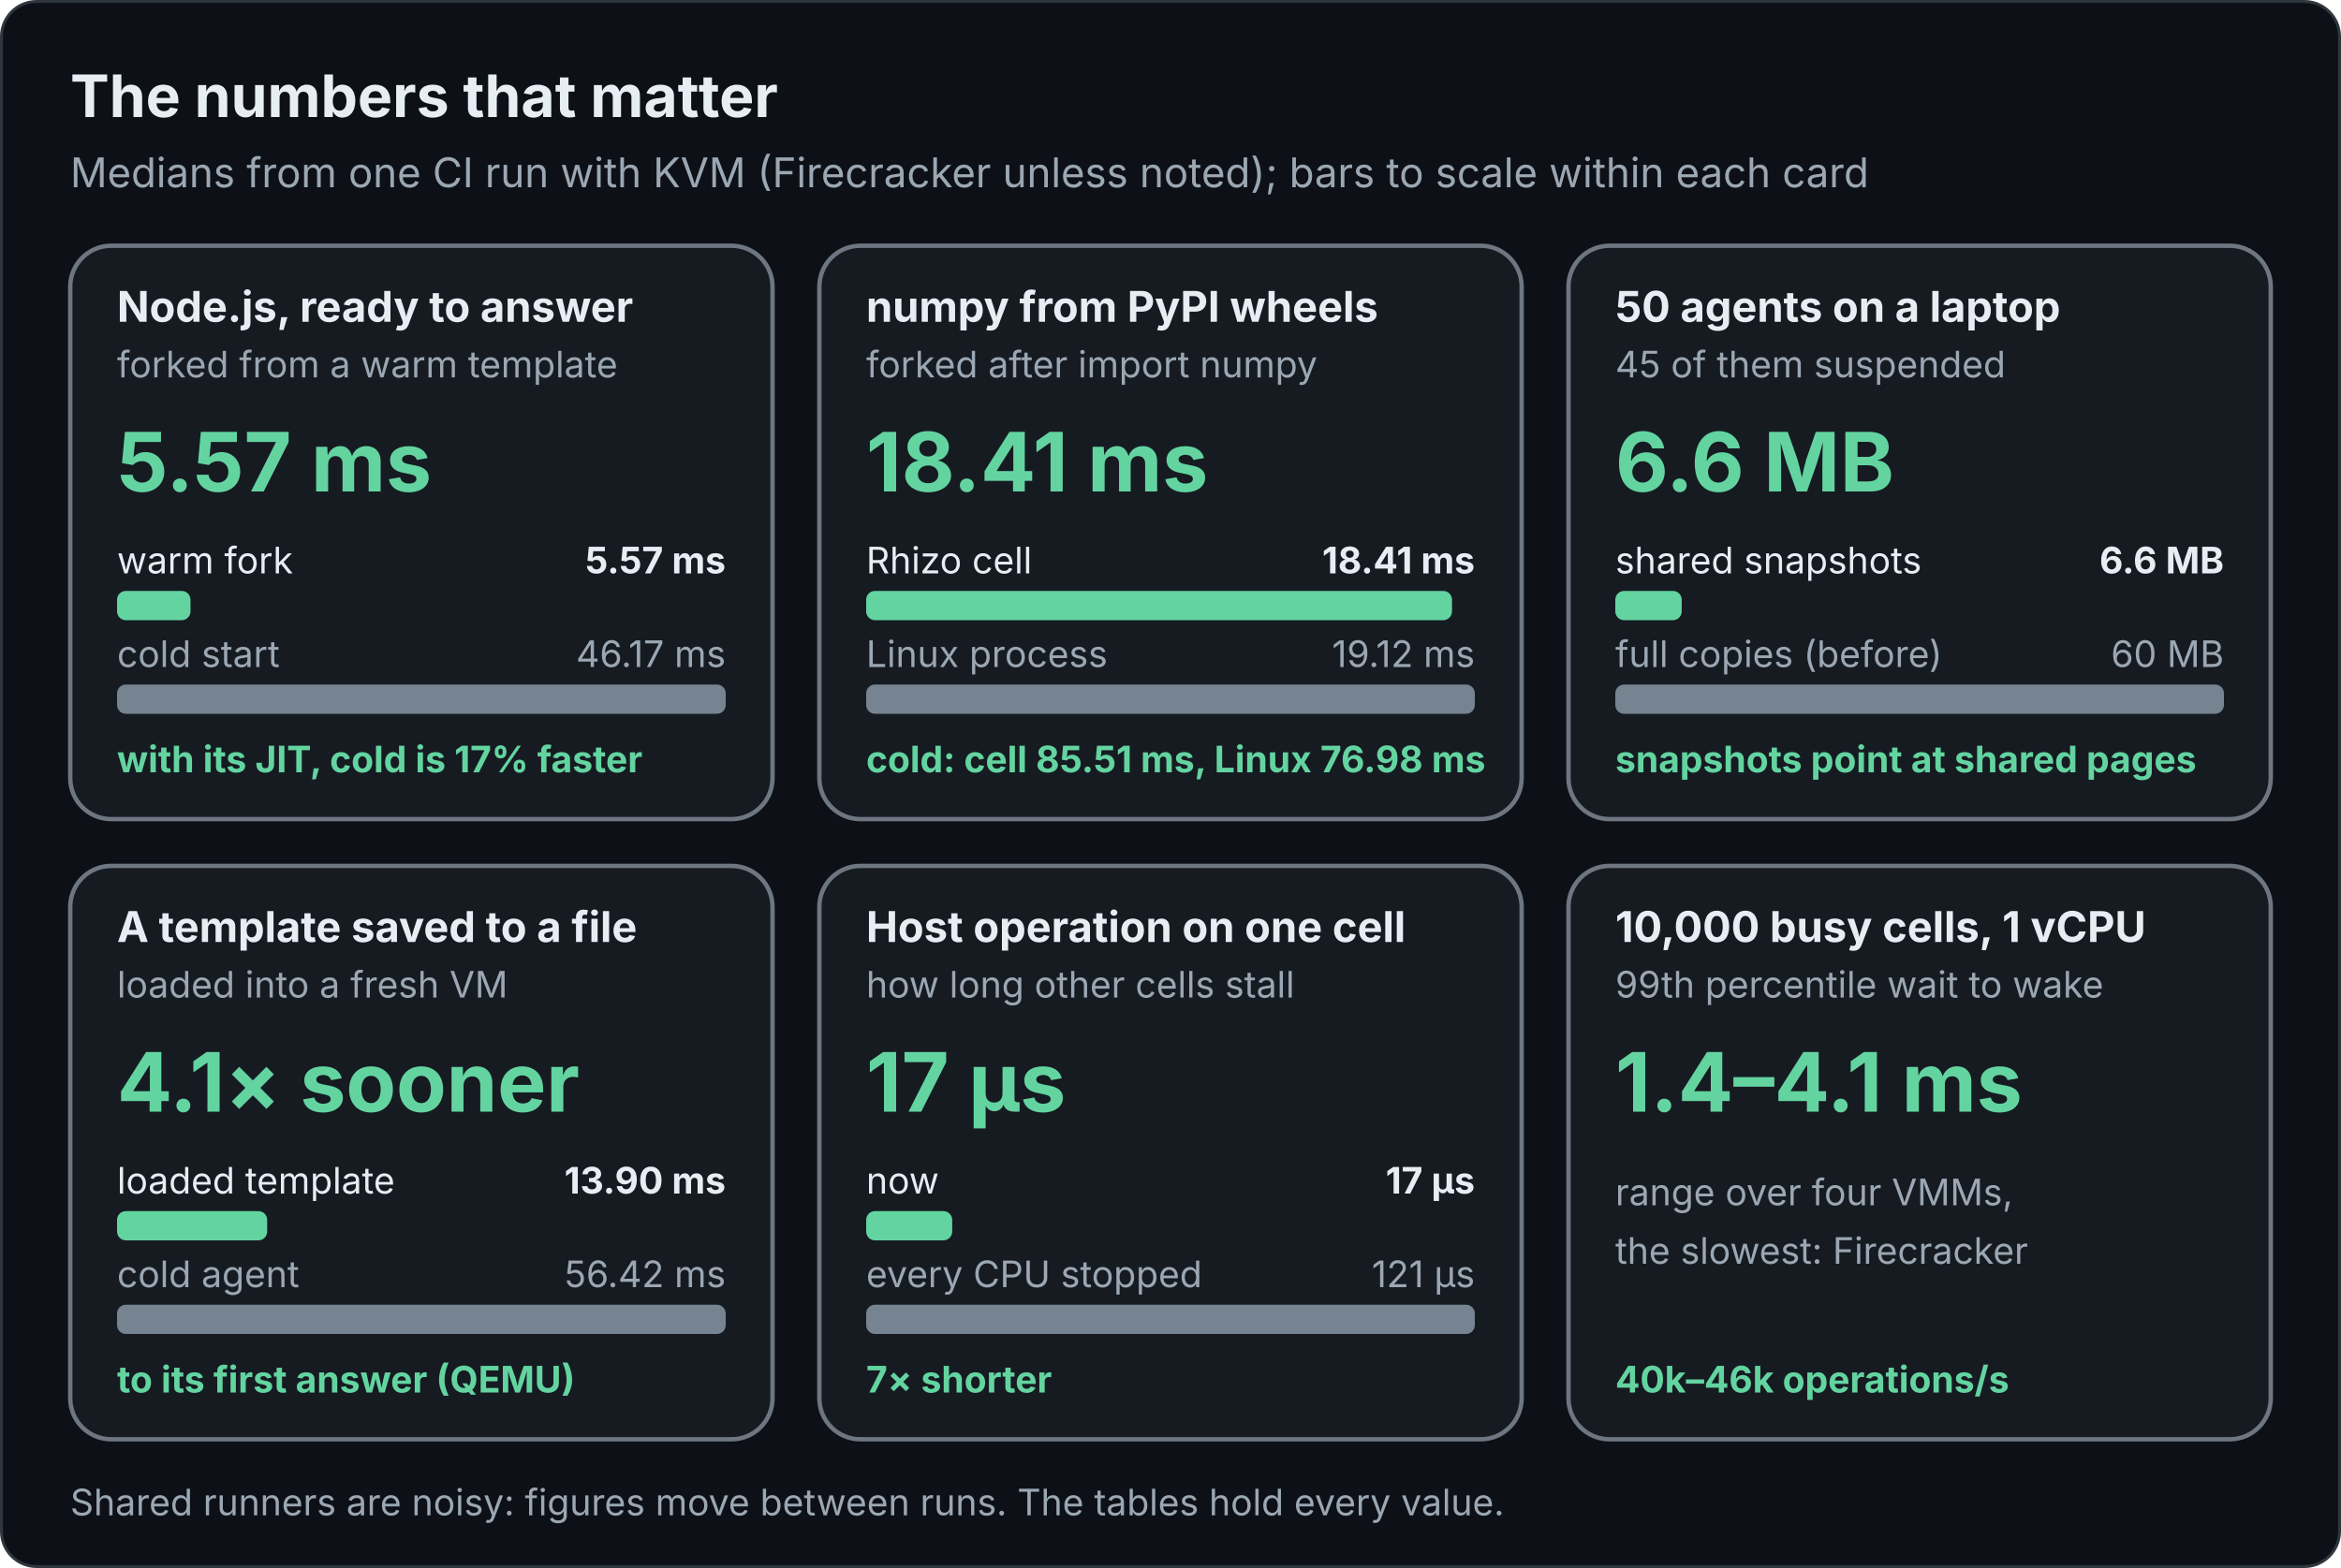
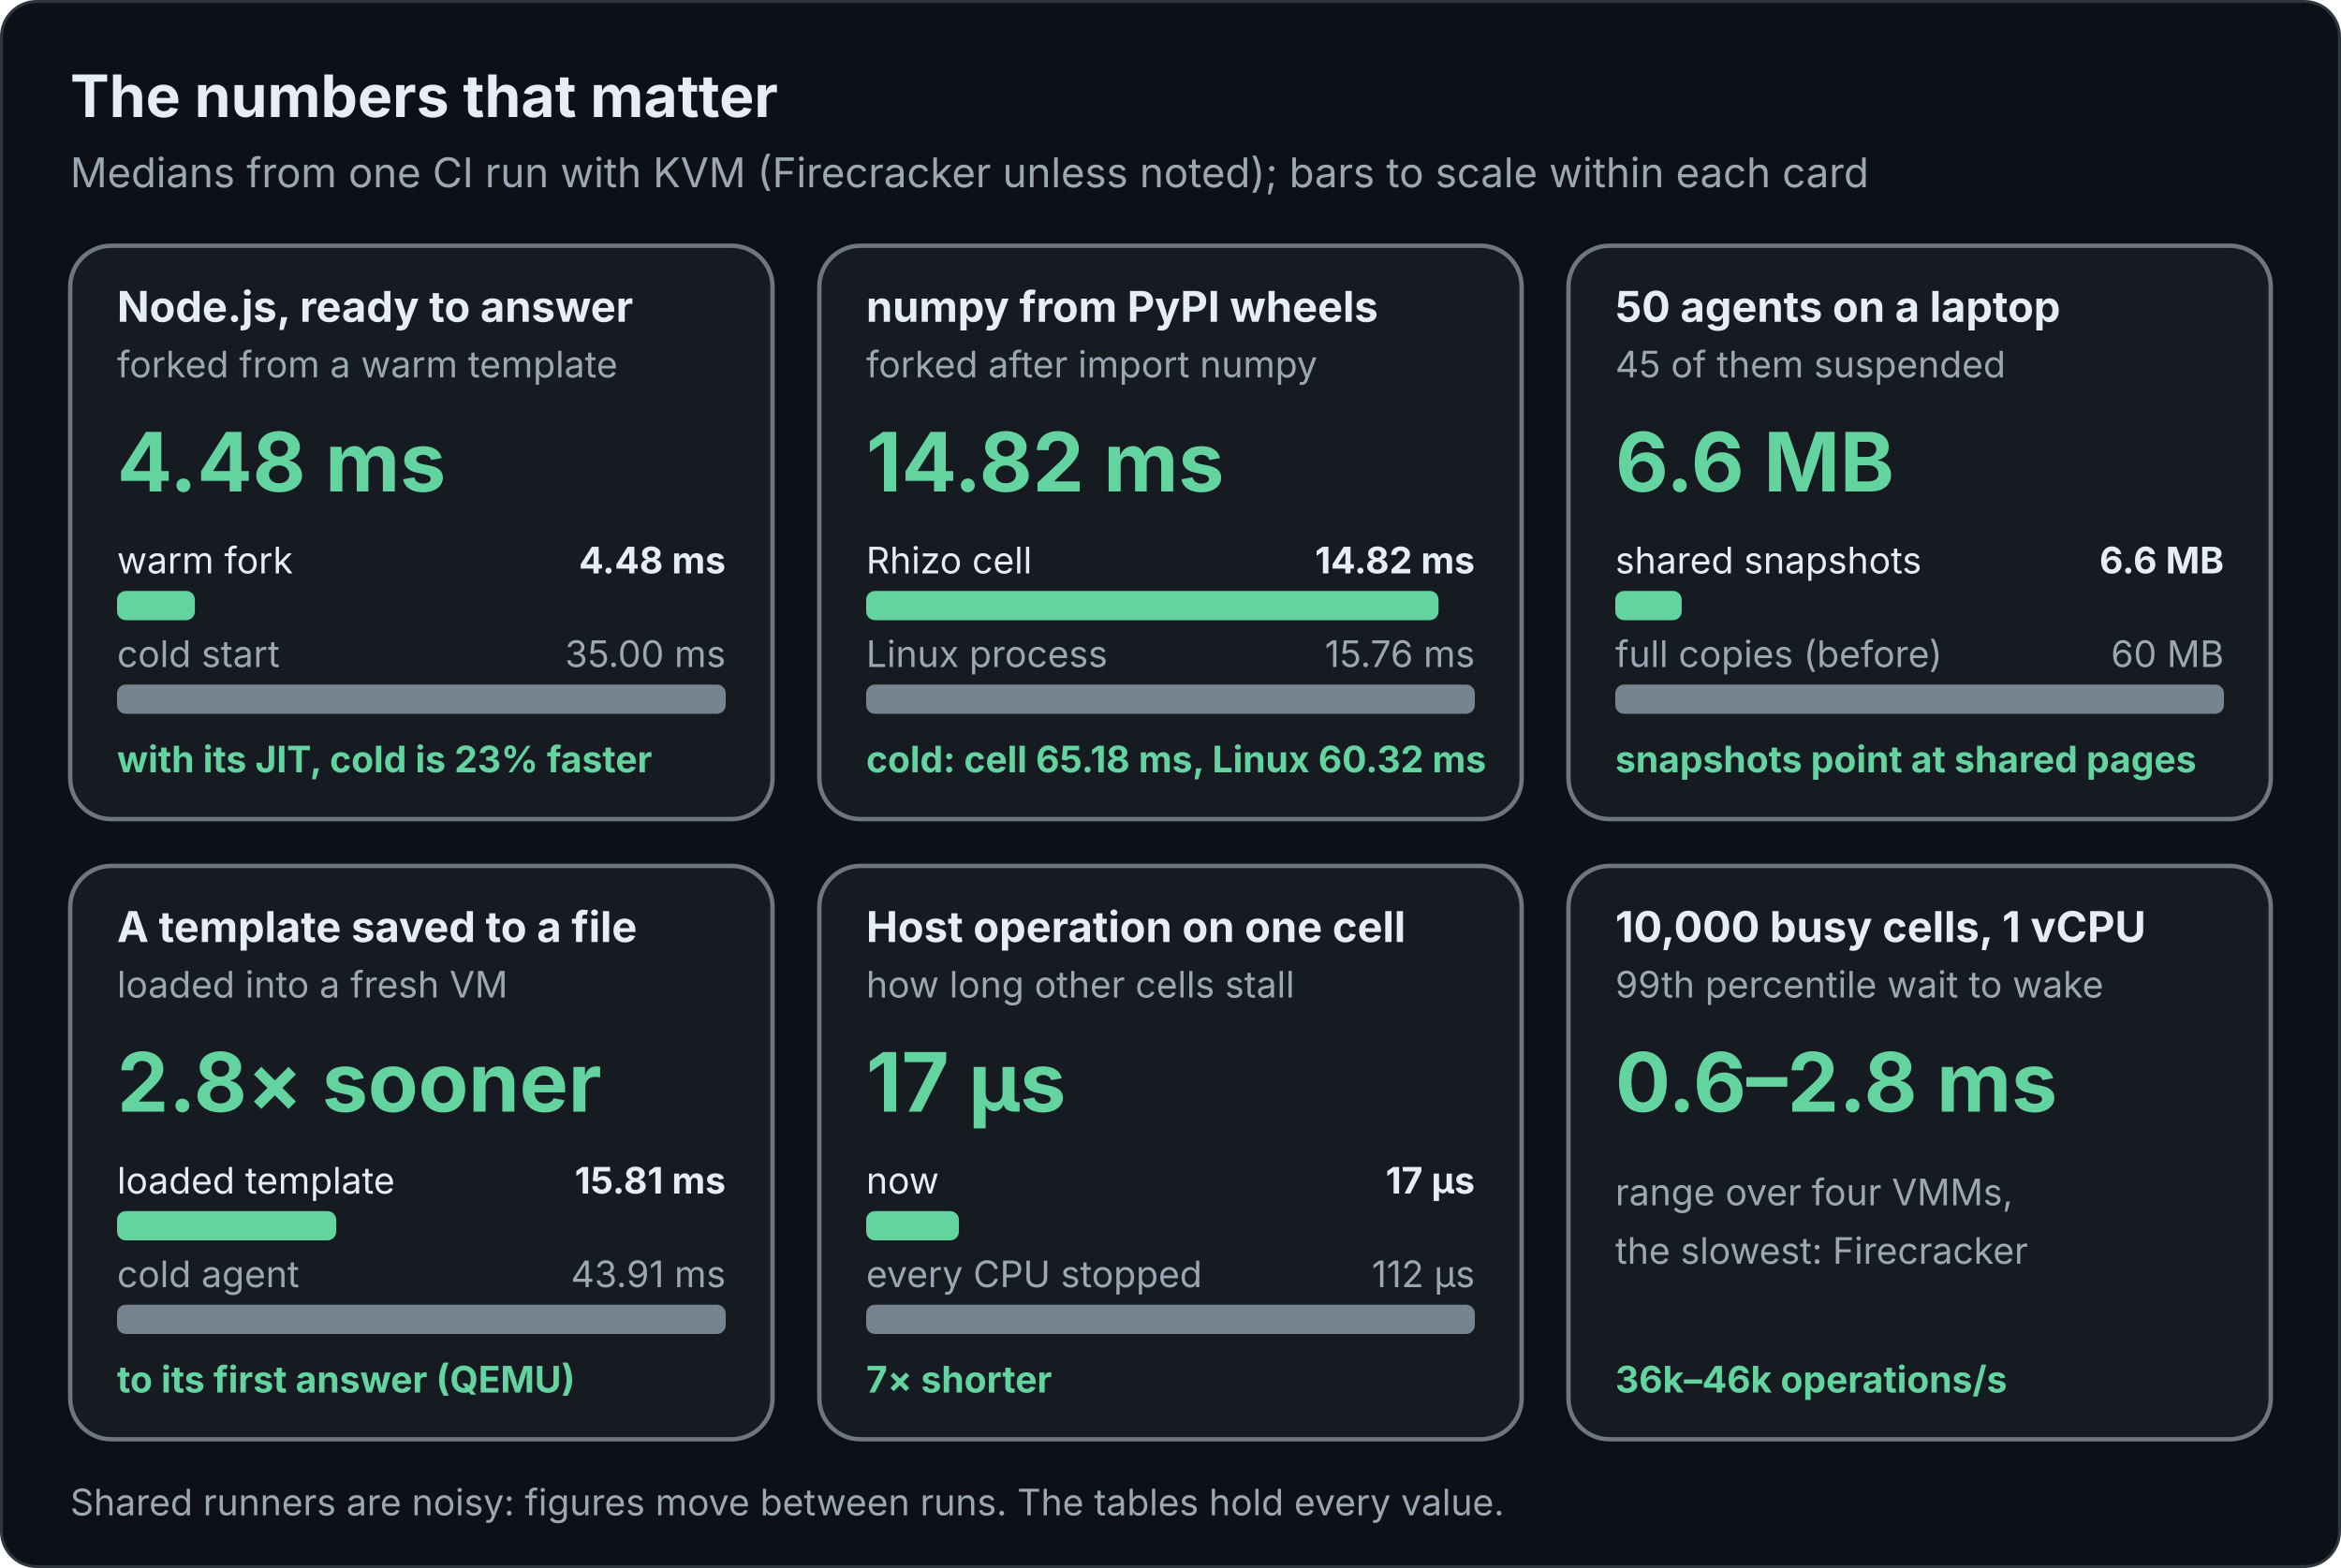
<svg xmlns="http://www.w3.org/2000/svg" viewBox="0 0 800 536" width="800" height="536" role="img" font-family="Inter, -apple-system, Segoe UI, Helvetica, Arial, sans-serif">
  <defs>
    <marker id="a" viewBox="0 0 10 10" refX="10" refY="5" markerWidth="7" markerHeight="7" orient="auto-start-reverse">
      <path d="M0 0L10 5L0 10z" fill="#8b98a5" />
    </marker>
    <marker id="g" viewBox="0 0 10 10" refX="10" refY="5" markerWidth="7" markerHeight="7" orient="auto-start-reverse">
      <path d="M0 0L10 5L0 10z" fill="#63d4a0" />
    </marker>
    <marker id="b" viewBox="0 0 10 10" refX="10" refY="5" markerWidth="7" markerHeight="7" orient="auto-start-reverse">
      <path d="M0 0L10 5L0 10z" fill="#79b8ff" />
    </marker>
    <marker id="o" viewBox="0 0 10 10" refX="10" refY="5" markerWidth="7" markerHeight="7" orient="auto-start-reverse">
      <path d="M0 0L10 5L0 10z" fill="#f2c14e" />
    </marker>
    <marker id="r" viewBox="0 0 10 10" refX="10" refY="5" markerWidth="7" markerHeight="7" orient="auto-start-reverse">
      <path d="M0 0L10 5L0 10z" fill="#ff8a80" />
    </marker>
  </defs>
  <rect class="bg" x="0.5" y="0.5" width="799" height="535" rx="12" fill="#0d1117" stroke="#30363d" />
  <text x="24" y="40" font-size="20" fill="#e6edf3" font-weight="700">The numbers that matter</text>
  <text x="24" y="64" font-size="14" fill="#9ba7b3">Medians from one CI run with KVM (Firecracker unless noted); bars to scale within each card</text>
  <rect x="24" y="84" width="240" height="196" rx="14" fill="#161b22" stroke="#6e7681" stroke-width="1.5" />
  <text x="40" y="110" font-size="14.5" fill="#e6edf3" font-weight="700">Node.js, ready to answer</text>
  <text x="40" y="129" font-size="12.5" fill="#9ba7b3">forked from a warm template</text>
-   <text x="40" y="168" font-size="28" fill="#63d4a0" font-weight="700">5.57 ms</text>
+   <text x="40" y="168" font-size="28" fill="#63d4a0" font-weight="700">4.48 ms</text>
  <text x="40" y="196" font-size="12.5" fill="#e6edf3">warm fork</text>
-   <text x="248" y="196" font-size="12.5" fill="#e6edf3" font-weight="700" text-anchor="end">5.57 ms</text>
-   <rect x="40" y="202" width="25.1" height="10" rx="3" fill="#63d4a0" stroke="#63d4a0" stroke-width="0" />
+   <text x="248" y="196" font-size="12.5" fill="#e6edf3" font-weight="700" text-anchor="end">4.48 ms</text>
+   <rect x="40" y="202" width="26.6" height="10" rx="3" fill="#63d4a0" stroke="#63d4a0" stroke-width="0" />
  <text x="40" y="228" font-size="12.5" fill="#9ba7b3">cold start</text>
-   <text x="248" y="228" font-size="12.5" fill="#9ba7b3" text-anchor="end">46.17 ms</text>
+   <text x="248" y="228" font-size="12.5" fill="#9ba7b3" text-anchor="end">35.00 ms</text>
  <rect x="40" y="234" width="208.0" height="10" rx="3" fill="#768390" stroke="#768390" stroke-width="0" />
-   <text x="40" y="264" font-size="12.5" fill="#63d4a0" font-weight="700">with its JIT, cold is 17% faster</text>
+   <text x="40" y="264" font-size="12.5" fill="#63d4a0" font-weight="700">with its JIT, cold is 23% faster</text>
  <rect x="280" y="84" width="240" height="196" rx="14" fill="#161b22" stroke="#6e7681" stroke-width="1.5" />
  <text x="296" y="110" font-size="14.5" fill="#e6edf3" font-weight="700">numpy from PyPI wheels</text>
  <text x="296" y="129" font-size="12.5" fill="#9ba7b3">forked after import numpy</text>
-   <text x="296" y="168" font-size="28" fill="#63d4a0" font-weight="700">18.41 ms</text>
+   <text x="296" y="168" font-size="28" fill="#63d4a0" font-weight="700">14.82 ms</text>
  <text x="296" y="196" font-size="12.5" fill="#e6edf3">Rhizo cell</text>
-   <text x="504" y="196" font-size="12.5" fill="#e6edf3" font-weight="700" text-anchor="end">18.41 ms</text>
-   <rect x="296" y="202" width="200.2" height="10" rx="3" fill="#63d4a0" stroke="#63d4a0" stroke-width="0" />
+   <text x="504" y="196" font-size="12.5" fill="#e6edf3" font-weight="700" text-anchor="end">14.82 ms</text>
+   <rect x="296" y="202" width="195.6" height="10" rx="3" fill="#63d4a0" stroke="#63d4a0" stroke-width="0" />
  <text x="296" y="228" font-size="12.5" fill="#9ba7b3">Linux process</text>
-   <text x="504" y="228" font-size="12.5" fill="#9ba7b3" text-anchor="end">19.12 ms</text>
+   <text x="504" y="228" font-size="12.5" fill="#9ba7b3" text-anchor="end">15.76 ms</text>
  <rect x="296" y="234" width="208.0" height="10" rx="3" fill="#768390" stroke="#768390" stroke-width="0" />
-   <text x="296" y="264" font-size="12.5" fill="#63d4a0" font-weight="700">cold: cell 85.51 ms, Linux 76.98 ms</text>
+   <text x="296" y="264" font-size="12.5" fill="#63d4a0" font-weight="700">cold: cell 65.18 ms, Linux 60.32 ms</text>
  <rect x="536" y="84" width="240" height="196" rx="14" fill="#161b22" stroke="#6e7681" stroke-width="1.5" />
  <text x="552" y="110" font-size="14.5" fill="#e6edf3" font-weight="700">50 agents on a laptop</text>
  <text x="552" y="129" font-size="12.5" fill="#9ba7b3">45 of them suspended</text>
  <text x="552" y="168" font-size="28" fill="#63d4a0" font-weight="700">6.6 MB</text>
  <text x="552" y="196" font-size="12.5" fill="#e6edf3">shared snapshots</text>
  <text x="760" y="196" font-size="12.5" fill="#e6edf3" font-weight="700" text-anchor="end">6.6 MB</text>
  <rect x="552" y="202" width="22.7" height="10" rx="3" fill="#63d4a0" stroke="#63d4a0" stroke-width="0" />
  <text x="552" y="228" font-size="12.5" fill="#9ba7b3">full copies (before)</text>
  <text x="760" y="228" font-size="12.5" fill="#9ba7b3" text-anchor="end">60 MB</text>
  <rect x="552" y="234" width="208.0" height="10" rx="3" fill="#768390" stroke="#768390" stroke-width="0" />
  <text x="552" y="264" font-size="12.5" fill="#63d4a0" font-weight="700">snapshots point at shared pages</text>
  <rect x="24" y="296" width="240" height="196" rx="14" fill="#161b22" stroke="#6e7681" stroke-width="1.5" />
  <text x="40" y="322" font-size="14.5" fill="#e6edf3" font-weight="700">A template saved to a file</text>
  <text x="40" y="341" font-size="12.5" fill="#9ba7b3">loaded into a fresh VM</text>
-   <text x="40" y="380" font-size="28" fill="#63d4a0" font-weight="700">4.1× sooner</text>
+   <text x="40" y="380" font-size="28" fill="#63d4a0" font-weight="700">2.8× sooner</text>
  <text x="40" y="408" font-size="12.5" fill="#e6edf3">loaded template</text>
-   <text x="248" y="408" font-size="12.5" fill="#e6edf3" font-weight="700" text-anchor="end">13.90 ms</text>
-   <rect x="40" y="414" width="51.3" height="10" rx="3" fill="#63d4a0" stroke="#63d4a0" stroke-width="0" />
+   <text x="248" y="408" font-size="12.5" fill="#e6edf3" font-weight="700" text-anchor="end">15.81 ms</text>
+   <rect x="40" y="414" width="74.9" height="10" rx="3" fill="#63d4a0" stroke="#63d4a0" stroke-width="0" />
  <text x="40" y="440" font-size="12.5" fill="#9ba7b3">cold agent</text>
-   <text x="248" y="440" font-size="12.5" fill="#9ba7b3" text-anchor="end">56.42 ms</text>
+   <text x="248" y="440" font-size="12.5" fill="#9ba7b3" text-anchor="end">43.91 ms</text>
  <rect x="40" y="446" width="208.0" height="10" rx="3" fill="#768390" stroke="#768390" stroke-width="0" />
  <text x="40" y="476" font-size="12.5" fill="#63d4a0" font-weight="700">to its first answer (QEMU)</text>
  <rect x="280" y="296" width="240" height="196" rx="14" fill="#161b22" stroke="#6e7681" stroke-width="1.5" />
  <text x="296" y="322" font-size="14.5" fill="#e6edf3" font-weight="700">Host operation on one cell</text>
  <text x="296" y="341" font-size="12.5" fill="#9ba7b3">how long other cells stall</text>
  <text x="296" y="380" font-size="28" fill="#63d4a0" font-weight="700">17 µs</text>
  <text x="296" y="408" font-size="12.5" fill="#e6edf3">now</text>
  <text x="504" y="408" font-size="12.5" fill="#e6edf3" font-weight="700" text-anchor="end">17 µs</text>
-   <rect x="296" y="414" width="29.4" height="10" rx="3" fill="#63d4a0" stroke="#63d4a0" stroke-width="0" />
+   <rect x="296" y="414" width="31.7" height="10" rx="3" fill="#63d4a0" stroke="#63d4a0" stroke-width="0" />
  <text x="296" y="440" font-size="12.5" fill="#9ba7b3">every CPU stopped</text>
-   <text x="504" y="440" font-size="12.5" fill="#9ba7b3" text-anchor="end">121 µs</text>
+   <text x="504" y="440" font-size="12.5" fill="#9ba7b3" text-anchor="end">112 µs</text>
  <rect x="296" y="446" width="208.0" height="10" rx="3" fill="#768390" stroke="#768390" stroke-width="0" />
  <text x="296" y="476" font-size="12.5" fill="#63d4a0" font-weight="700">7× shorter</text>
  <rect x="536" y="296" width="240" height="196" rx="14" fill="#161b22" stroke="#6e7681" stroke-width="1.5" />
  <text x="552" y="322" font-size="14.5" fill="#e6edf3" font-weight="700">10,000 busy cells, 1 vCPU</text>
  <text x="552" y="341" font-size="12.5" fill="#9ba7b3">99th percentile wait to wake</text>
-   <text x="552" y="380" font-size="28" fill="#63d4a0" font-weight="700">1.4–4.1 ms</text>
+   <text x="552" y="380" font-size="28" fill="#63d4a0" font-weight="700">0.6–2.8 ms</text>
  <text x="552" y="412" font-size="12.5" fill="#9ba7b3">range over four VMMs,</text>
  <text x="552" y="432" font-size="12.5" fill="#9ba7b3">the slowest: Firecracker</text>
-   <text x="552" y="476" font-size="12.5" fill="#63d4a0" font-weight="700">40k–46k operations/s</text>
+   <text x="552" y="476" font-size="12.5" fill="#63d4a0" font-weight="700">36k–46k operations/s</text>
  <text x="24" y="518" font-size="12.5" fill="#9ba7b3">Shared runners are noisy: figures move between runs. The tables hold every value.</text>
</svg>
